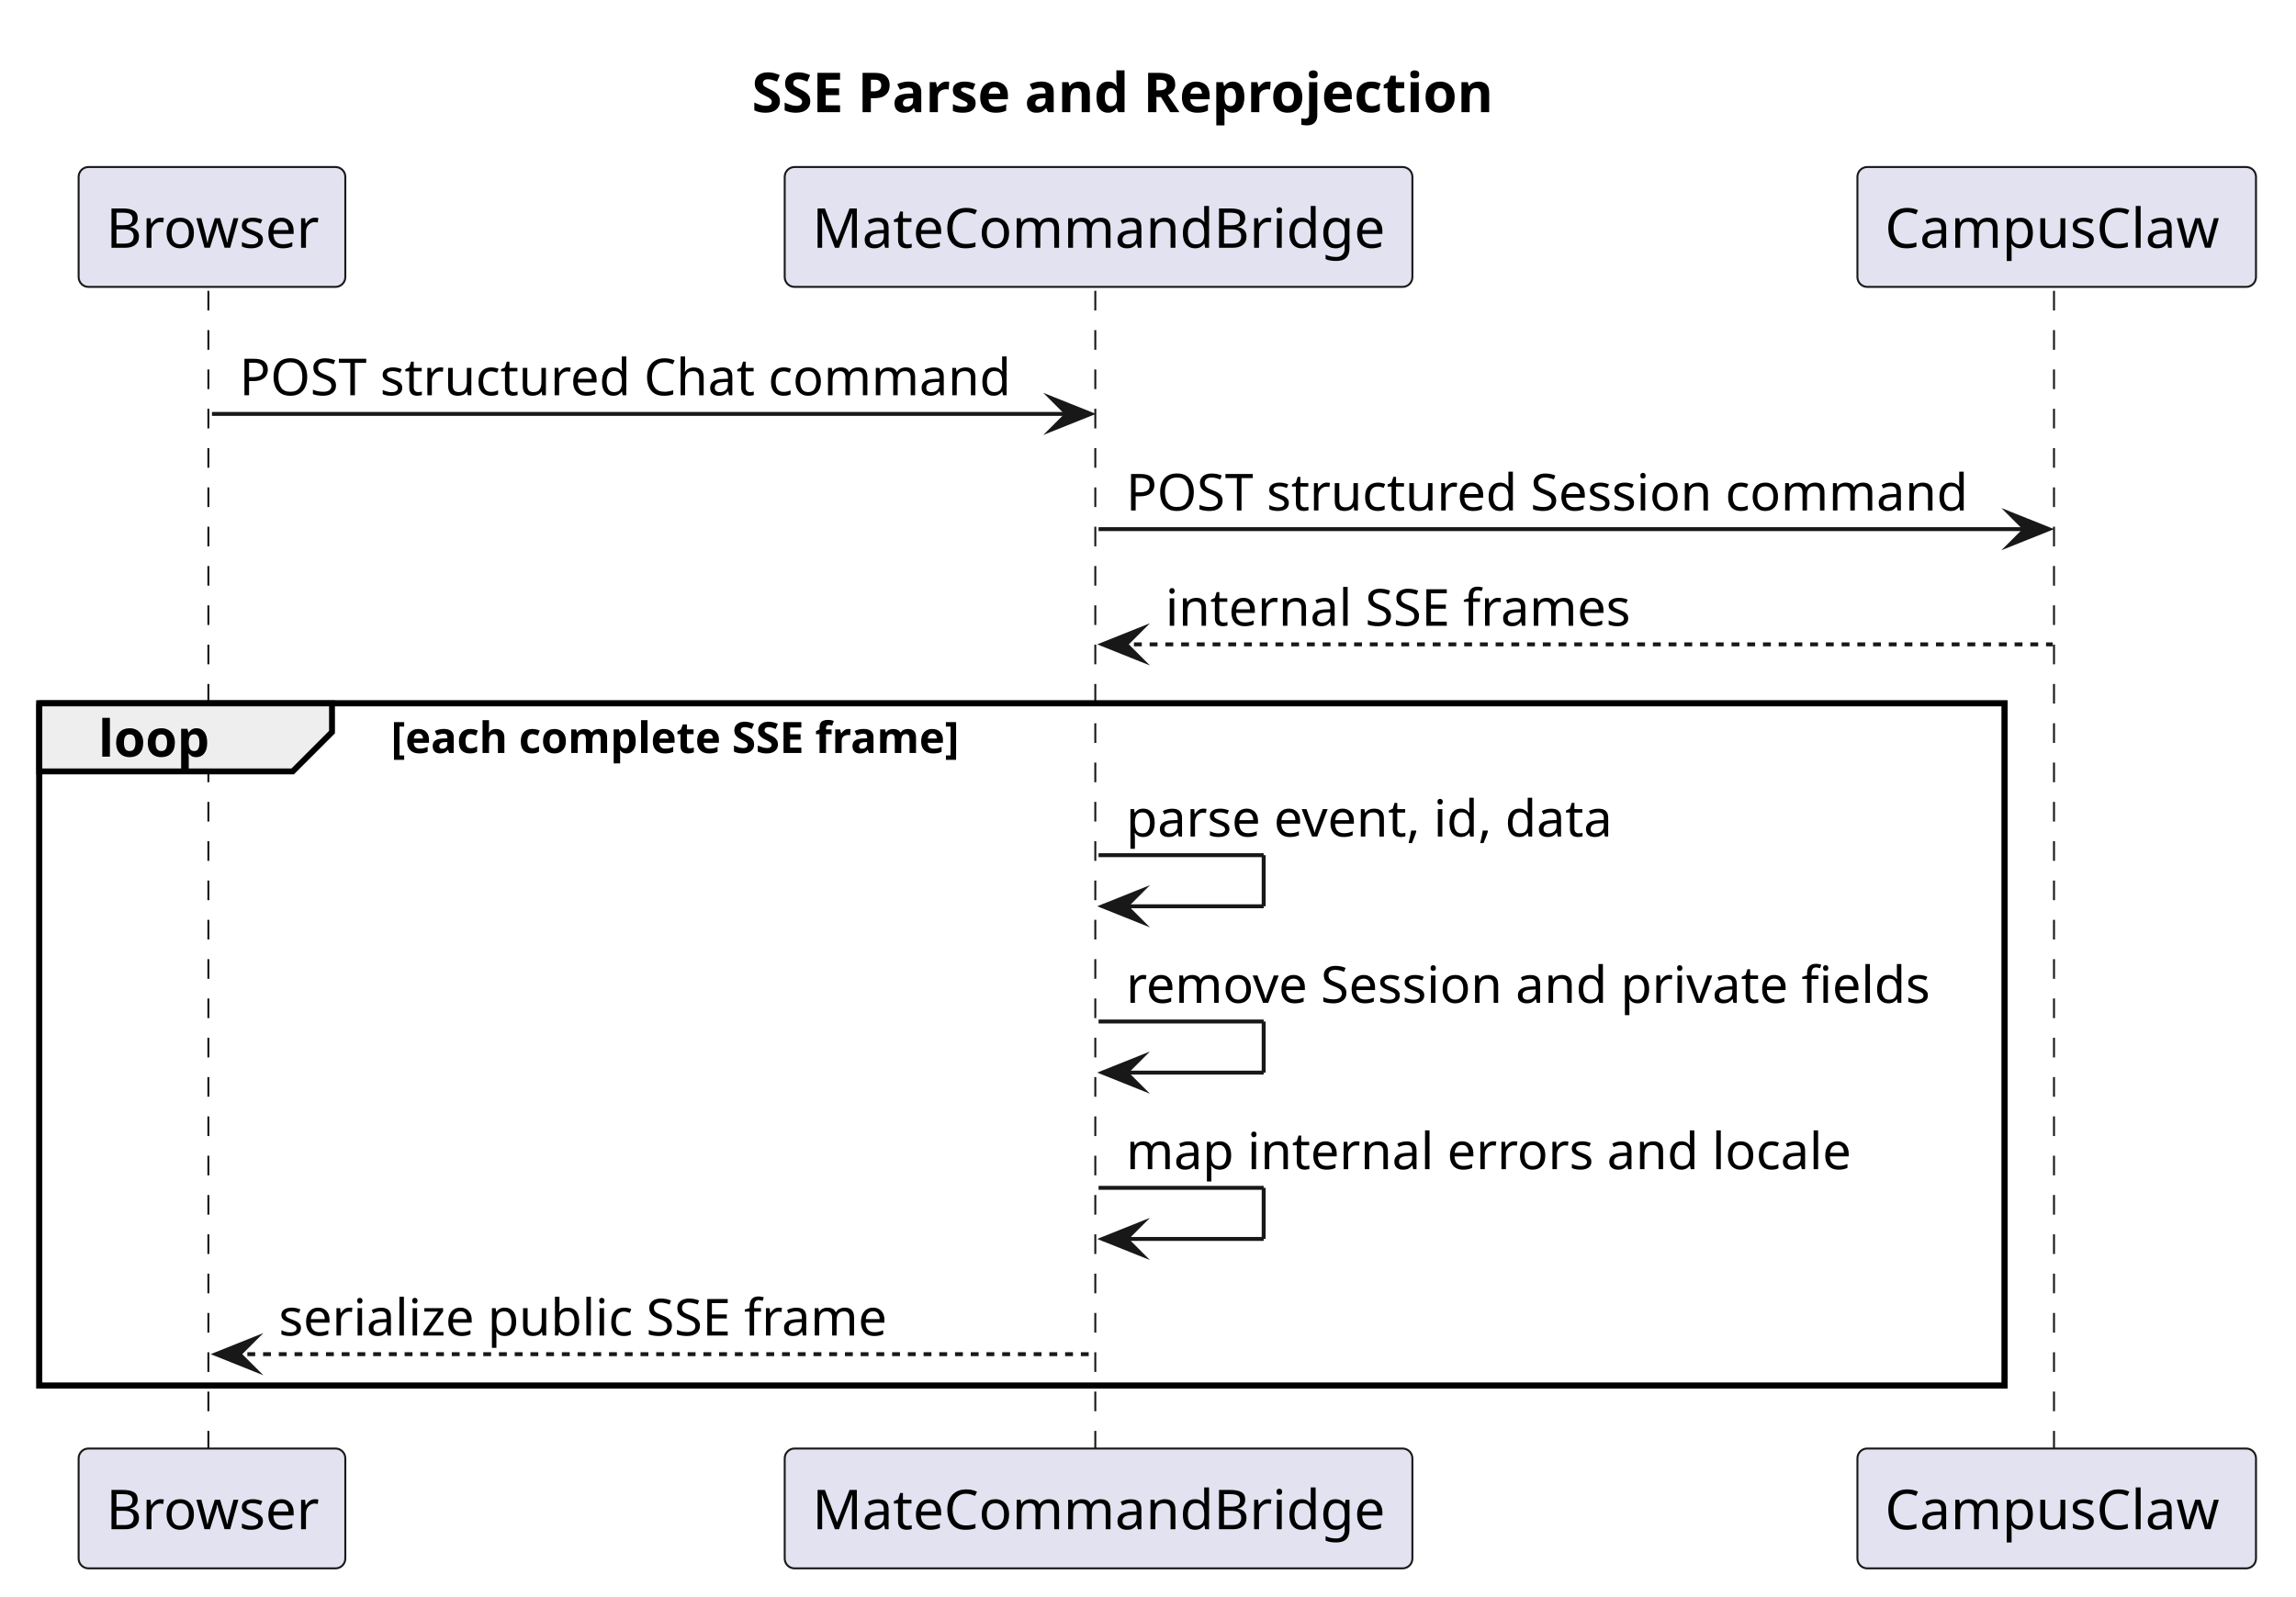
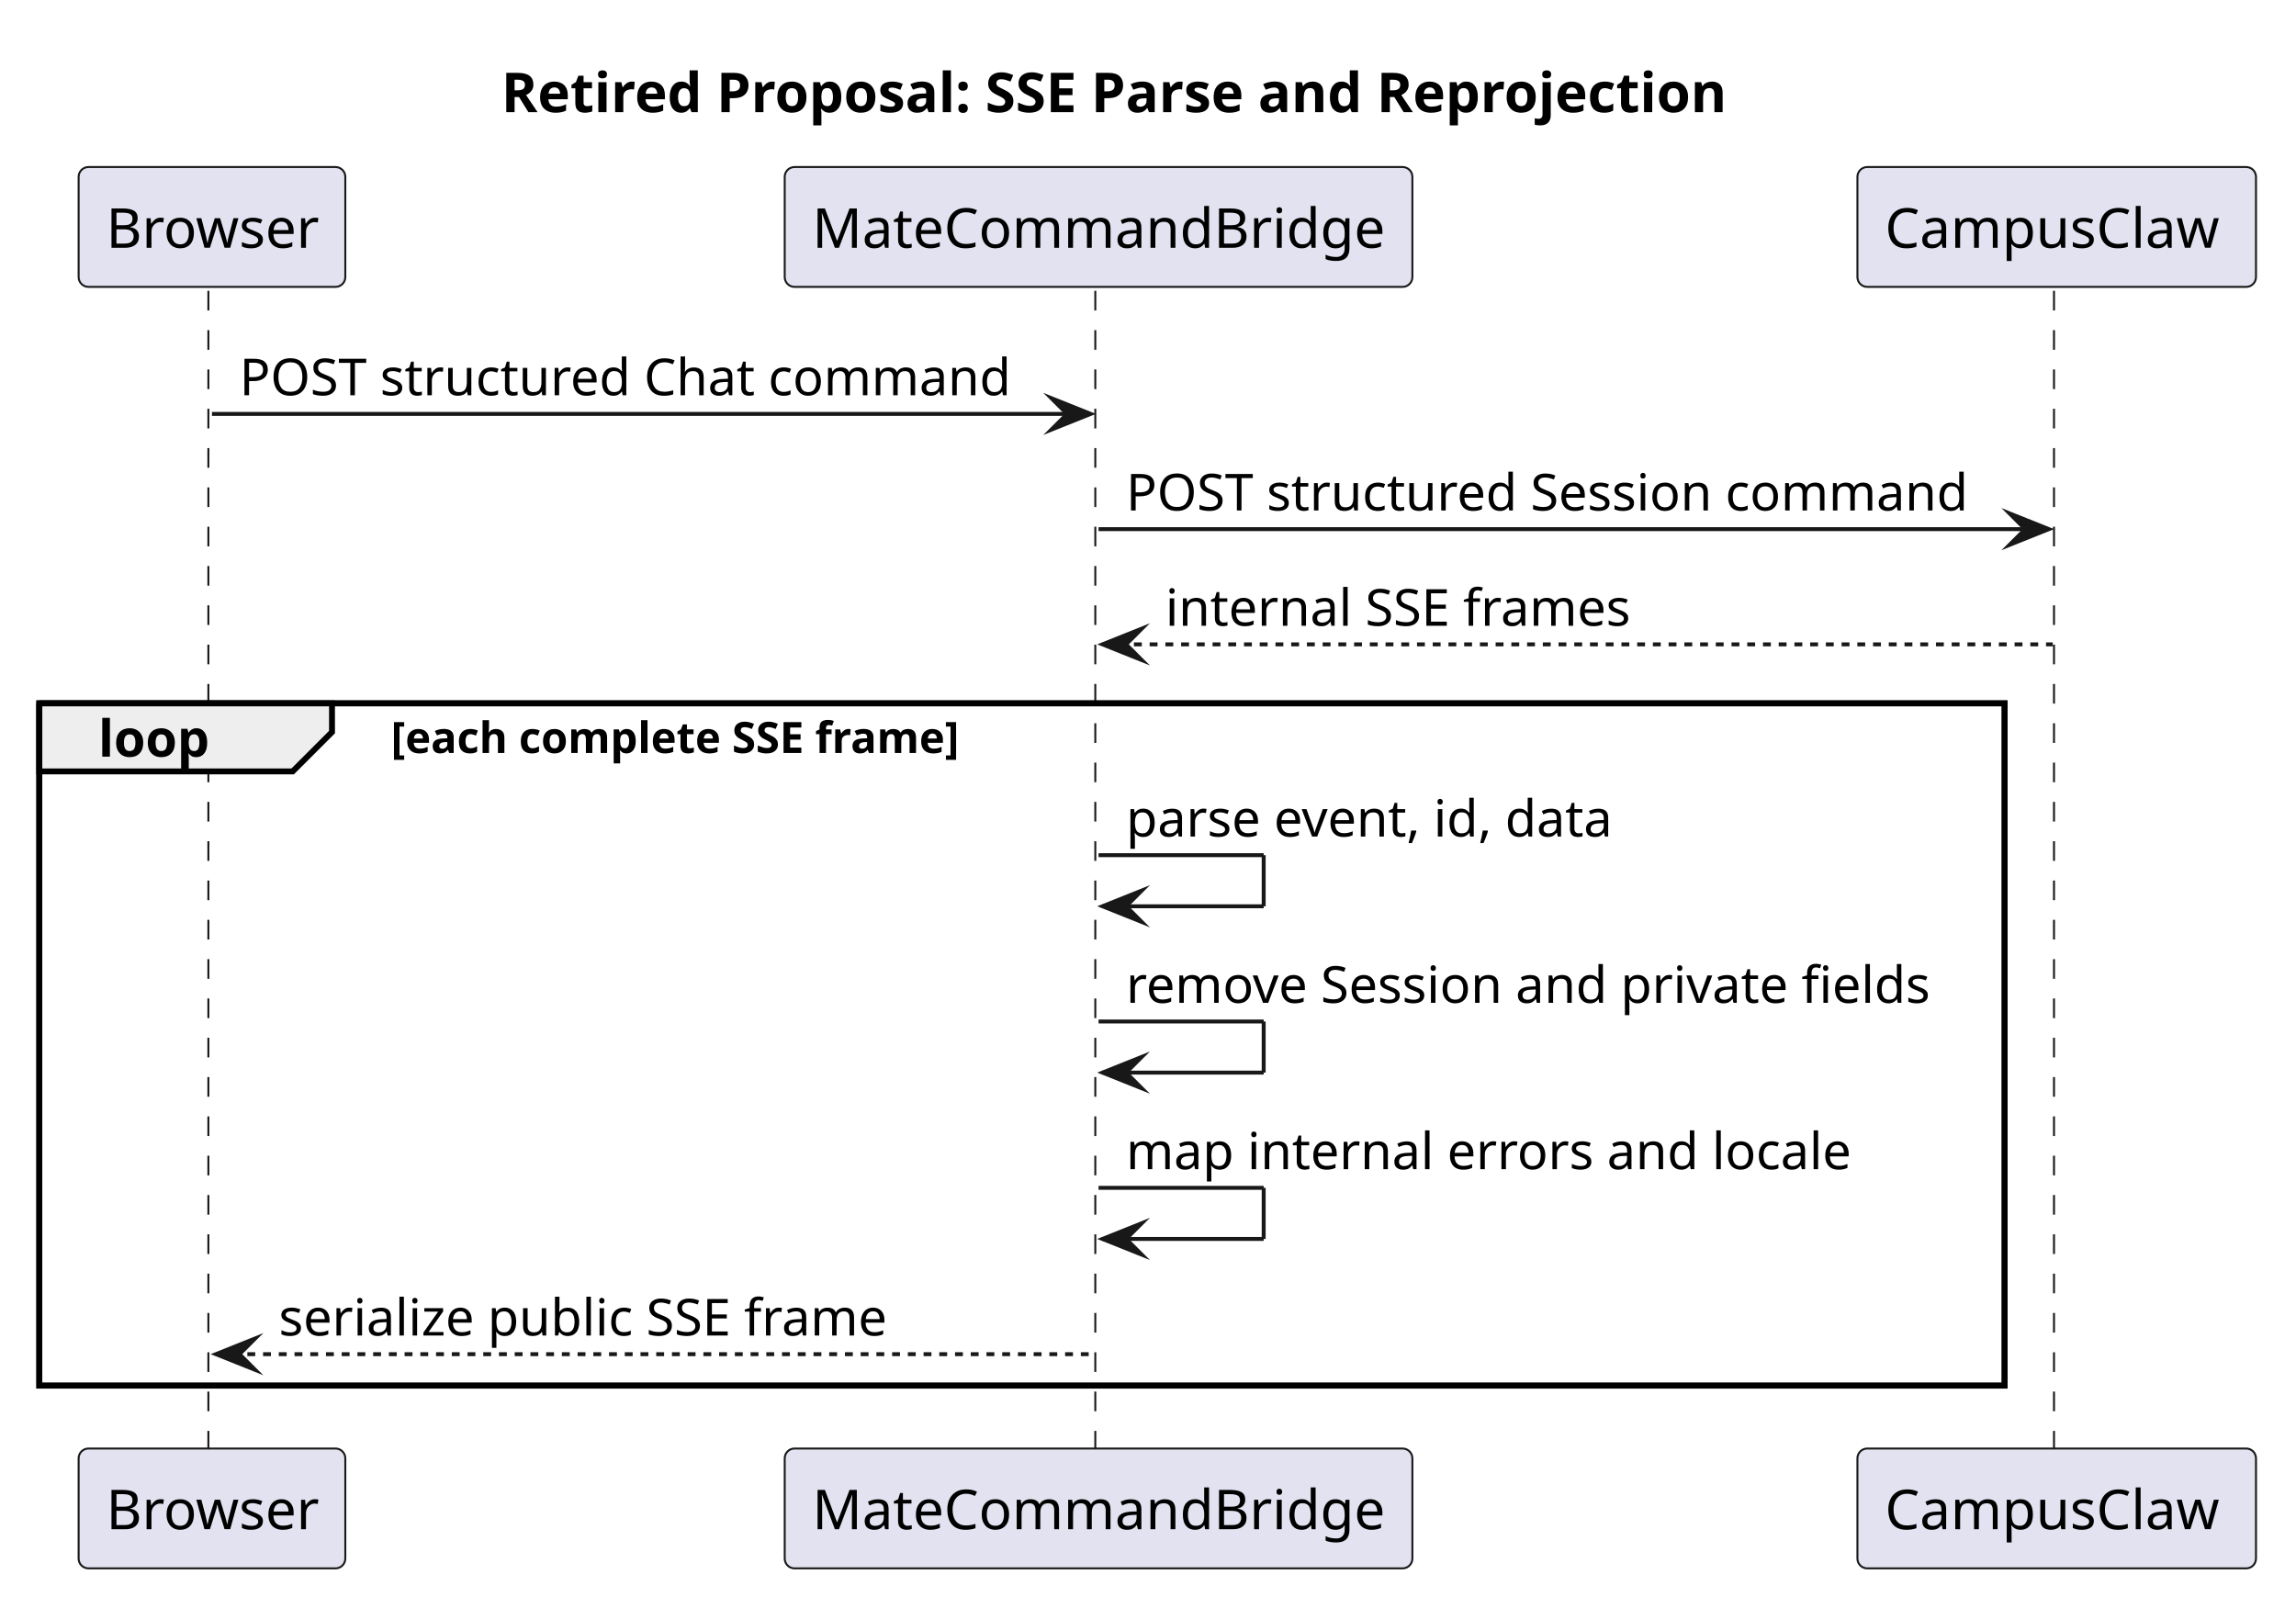
<svg xmlns="http://www.w3.org/2000/svg" contentStyleType="text/css" data-diagram-type="SEQUENCE" height="406px" preserveAspectRatio="none" style="width:584px;height:406px;background:#FFFFFF;" version="1.1" viewBox="0 0 584 406" width="584px" zoomAndPan="magnify">
  <defs />
  <g>
    <g class="title" data-source-line="23">
-       <text fill="#000000" font-family="sans-serif" font-size="14" font-weight="700" lengthAdjust="spacing" textLength="195.371" x="191.226" y="28.535">SSE Parse and Reprojection</text>
+       <text fill="#000000" font-family="sans-serif" font-size="14" font-weight="700" lengthAdjust="spacing" textLength="322.8" x="127.511" y="28.535">Retired Proposal: SSE Parse and Reprojection</text>
    </g>
    <rect fill="none" height="173.553" style="stroke:#000000;stroke-width:1.5;" width="499.889" x="10" y="178.908" />
    <g class="participant-lifeline" data-entity-uid="part1" data-qualified-name="Browser" data-source-line="31" id="part1-lifeline">
      <g>
        <rect fill="#000000" fill-opacity="0" height="295.484" width="8" x="49.916" y="73.977" />
        <line style="stroke:#181818;stroke-width:0.5;stroke-dasharray:5,5;" x1="53" x2="53" y1="73.977" y2="369.461" />
      </g>
    </g>
    <g class="participant-lifeline" data-entity-uid="part2" data-qualified-name="Mate" data-source-line="32" id="part2-lifeline">
      <g>
        <rect fill="#000000" fill-opacity="0" height="295.484" width="8" x="275.423" y="73.977" />
        <line style="stroke:#181818;stroke-width:0.5;stroke-dasharray:5,5;" x1="278.596" x2="278.596" y1="73.977" y2="369.461" />
      </g>
    </g>
    <g class="participant-lifeline" data-entity-uid="part3" data-qualified-name="CampusClaw" data-source-line="33" id="part3-lifeline">
      <g>
        <rect fill="#000000" fill-opacity="0" height="295.484" width="8" x="519.134" y="73.977" />
        <line style="stroke:#181818;stroke-width:0.5;stroke-dasharray:5,5;" x1="522.446" x2="522.446" y1="73.977" y2="369.461" />
      </g>
    </g>
    <g class="participant participant-head" data-entity-uid="part1" data-qualified-name="Browser" data-source-line="31" id="part1-head">
      <rect fill="#E2E2F0" height="30.488" rx="2.5" ry="2.5" style="stroke:#181818;stroke-width:0.5;" width="67.833" x="20" y="42.488" />
      <text fill="#000000" font-family="sans-serif" font-size="14" lengthAdjust="spacing" textLength="53.833" x="27" y="63.023">Browser</text>
    </g>
    <g class="participant participant-tail" data-entity-uid="part1" data-qualified-name="Browser" data-source-line="31" id="part1-tail">
      <rect fill="#E2E2F0" height="30.488" rx="2.5" ry="2.5" style="stroke:#181818;stroke-width:0.5;" width="67.833" x="20" y="368.461" />
      <text fill="#000000" font-family="sans-serif" font-size="14" lengthAdjust="spacing" textLength="53.833" x="27" y="388.996">Browser</text>
    </g>
    <g class="participant participant-head" data-entity-uid="part2" data-qualified-name="Mate" data-source-line="32" id="part2-head">
      <rect fill="#E2E2F0" height="30.488" rx="2.5" ry="2.5" style="stroke:#181818;stroke-width:0.5;" width="159.653" x="199.596" y="42.488" />
      <text fill="#000000" font-family="sans-serif" font-size="14" lengthAdjust="spacing" textLength="145.653" x="206.596" y="63.023">MateCommandBridge</text>
    </g>
    <g class="participant participant-tail" data-entity-uid="part2" data-qualified-name="Mate" data-source-line="32" id="part2-tail">
      <rect fill="#E2E2F0" height="30.488" rx="2.5" ry="2.5" style="stroke:#181818;stroke-width:0.5;" width="159.653" x="199.596" y="368.461" />
      <text fill="#000000" font-family="sans-serif" font-size="14" lengthAdjust="spacing" textLength="145.653" x="206.596" y="388.996">MateCommandBridge</text>
    </g>
    <g class="participant participant-head" data-entity-uid="part3" data-qualified-name="CampusClaw" data-source-line="33" id="part3-head">
      <rect fill="#E2E2F0" height="30.488" rx="2.5" ry="2.5" style="stroke:#181818;stroke-width:0.5;" width="101.377" x="472.446" y="42.488" />
      <text fill="#000000" font-family="sans-serif" font-size="14" lengthAdjust="spacing" textLength="87.377" x="479.446" y="63.023">CampusClaw</text>
    </g>
    <g class="participant participant-tail" data-entity-uid="part3" data-qualified-name="CampusClaw" data-source-line="33" id="part3-tail">
      <rect fill="#E2E2F0" height="30.488" rx="2.5" ry="2.5" style="stroke:#181818;stroke-width:0.5;" width="101.377" x="472.446" y="368.461" />
      <text fill="#000000" font-family="sans-serif" font-size="14" lengthAdjust="spacing" textLength="87.377" x="479.446" y="388.996">CampusClaw</text>
    </g>
    <g class="message" data-entity-1="part1" data-entity-2="part2" data-source-line="35" id="msg1">
      <polygon fill="#181818" points="267.423,101.287,277.423,105.287,267.423,109.287,271.423,105.287" style="stroke:#181818;stroke-width:1;stroke-linejoin:miter;stroke-miterlimit:10;" />
      <line style="stroke:#181818;stroke-width:1;" x1="53.916" x2="273.423" y1="105.287" y2="105.287" />
      <text fill="#000000" font-family="sans-serif" font-size="13" lengthAdjust="spacing" textLength="201.506" x="60.916" y="100.545">POST structured Chat command</text>
    </g>
    <g class="message" data-entity-1="part2" data-entity-2="part3" data-source-line="36" id="msg2">
      <polygon fill="#181818" points="511.134,130.598,521.134,134.598,511.134,138.598,515.134,134.598" style="stroke:#181818;stroke-width:1;stroke-linejoin:miter;stroke-miterlimit:10;" />
      <line style="stroke:#181818;stroke-width:1;" x1="279.423" x2="517.134" y1="134.598" y2="134.598" />
      <text fill="#000000" font-family="sans-serif" font-size="13" lengthAdjust="spacing" textLength="219.711" x="286.423" y="129.856">POST structured Session command</text>
    </g>
    <g class="message" data-entity-1="part3" data-entity-2="part2" data-source-line="37" id="msg3">
      <polygon fill="#181818" points="290.423,159.908,280.423,163.908,290.423,167.908,286.423,163.908" style="stroke:#181818;stroke-width:1;stroke-linejoin:miter;stroke-miterlimit:10;" />
      <line style="stroke:#181818;stroke-width:1;stroke-dasharray:2,2;" x1="284.423" x2="522.134" y1="163.908" y2="163.908" />
      <text fill="#000000" font-family="sans-serif" font-size="13" lengthAdjust="spacing" textLength="120.815" x="296.423" y="159.166">internal SSE frames</text>
    </g>
    <path d="M10,178.908 L84.447,178.908 L84.447,186.219 L74.447,196.219 L10,196.219 L10,178.908" fill="#EEEEEE" style="stroke:#000000;stroke-width:1.5;" />
    <rect fill="none" height="173.553" style="stroke:#000000;stroke-width:1.5;" width="499.889" x="10" y="178.908" />
    <text fill="#000000" font-family="sans-serif" font-size="13" font-weight="700" lengthAdjust="spacing" textLength="29.447" x="25" y="192.477">loop</text>
    <text fill="#000000" font-family="sans-serif" font-size="11" font-weight="700" lengthAdjust="spacing" textLength="149.096" x="99.447" y="191.543">[each complete SSE frame]</text>
    <g class="message" data-entity-1="part2" data-entity-2="part2" data-source-line="39" id="msg4">
      <line style="stroke:#181818;stroke-width:1;" x1="279.423" x2="321.423" y1="217.529" y2="217.529" />
      <line style="stroke:#181818;stroke-width:1;" x1="321.423" x2="321.423" y1="217.529" y2="230.529" />
      <line style="stroke:#181818;stroke-width:1;" x1="280.423" x2="321.423" y1="230.529" y2="230.529" />
      <polygon fill="#181818" points="290.423,226.529,280.423,230.529,290.423,234.529,286.423,230.529" style="stroke:#181818;stroke-width:1;stroke-linejoin:miter;stroke-miterlimit:10;" />
      <text fill="#000000" font-family="sans-serif" font-size="13" lengthAdjust="spacing" textLength="128.603" x="286.423" y="212.787">parse event, id, data</text>
    </g>
    <g class="message" data-entity-1="part2" data-entity-2="part2" data-source-line="40" id="msg5">
      <line style="stroke:#181818;stroke-width:1;" x1="279.423" x2="321.423" y1="259.84" y2="259.84" />
      <line style="stroke:#181818;stroke-width:1;" x1="321.423" x2="321.423" y1="259.84" y2="272.84" />
      <line style="stroke:#181818;stroke-width:1;" x1="280.423" x2="321.423" y1="272.84" y2="272.84" />
      <polygon fill="#181818" points="290.423,268.84,280.423,272.84,290.423,276.84,286.423,272.84" style="stroke:#181818;stroke-width:1;stroke-linejoin:miter;stroke-miterlimit:10;" />
      <text fill="#000000" font-family="sans-serif" font-size="13" lengthAdjust="spacing" textLength="211.466" x="286.423" y="255.098">remove Session and private fields</text>
    </g>
    <g class="message" data-entity-1="part2" data-entity-2="part2" data-source-line="41" id="msg6">
      <line style="stroke:#181818;stroke-width:1;" x1="279.423" x2="321.423" y1="302.15" y2="302.15" />
      <line style="stroke:#181818;stroke-width:1;" x1="321.423" x2="321.423" y1="302.15" y2="315.15" />
      <line style="stroke:#181818;stroke-width:1;" x1="280.423" x2="321.423" y1="315.15" y2="315.15" />
      <polygon fill="#181818" points="290.423,311.15,280.423,315.15,290.423,319.15,286.423,315.15" style="stroke:#181818;stroke-width:1;stroke-linejoin:miter;stroke-miterlimit:10;" />
      <text fill="#000000" font-family="sans-serif" font-size="13" lengthAdjust="spacing" textLength="190.03" x="286.423" y="297.408">map internal errors and locale</text>
    </g>
    <g class="message" data-entity-1="part2" data-entity-2="part1" data-source-line="42" id="msg7">
      <polygon fill="#181818" points="64.916,340.461,54.916,344.461,64.916,348.461,60.916,344.461" style="stroke:#181818;stroke-width:1;stroke-linejoin:miter;stroke-miterlimit:10;" />
      <line style="stroke:#181818;stroke-width:1;stroke-dasharray:2,2;" x1="58.916" x2="278.423" y1="344.461" y2="344.461" />
      <text fill="#000000" font-family="sans-serif" font-size="13" lengthAdjust="spacing" textLength="160.989" x="70.916" y="339.719">serialize public SSE frame</text>
    </g>
  </g>
</svg>
